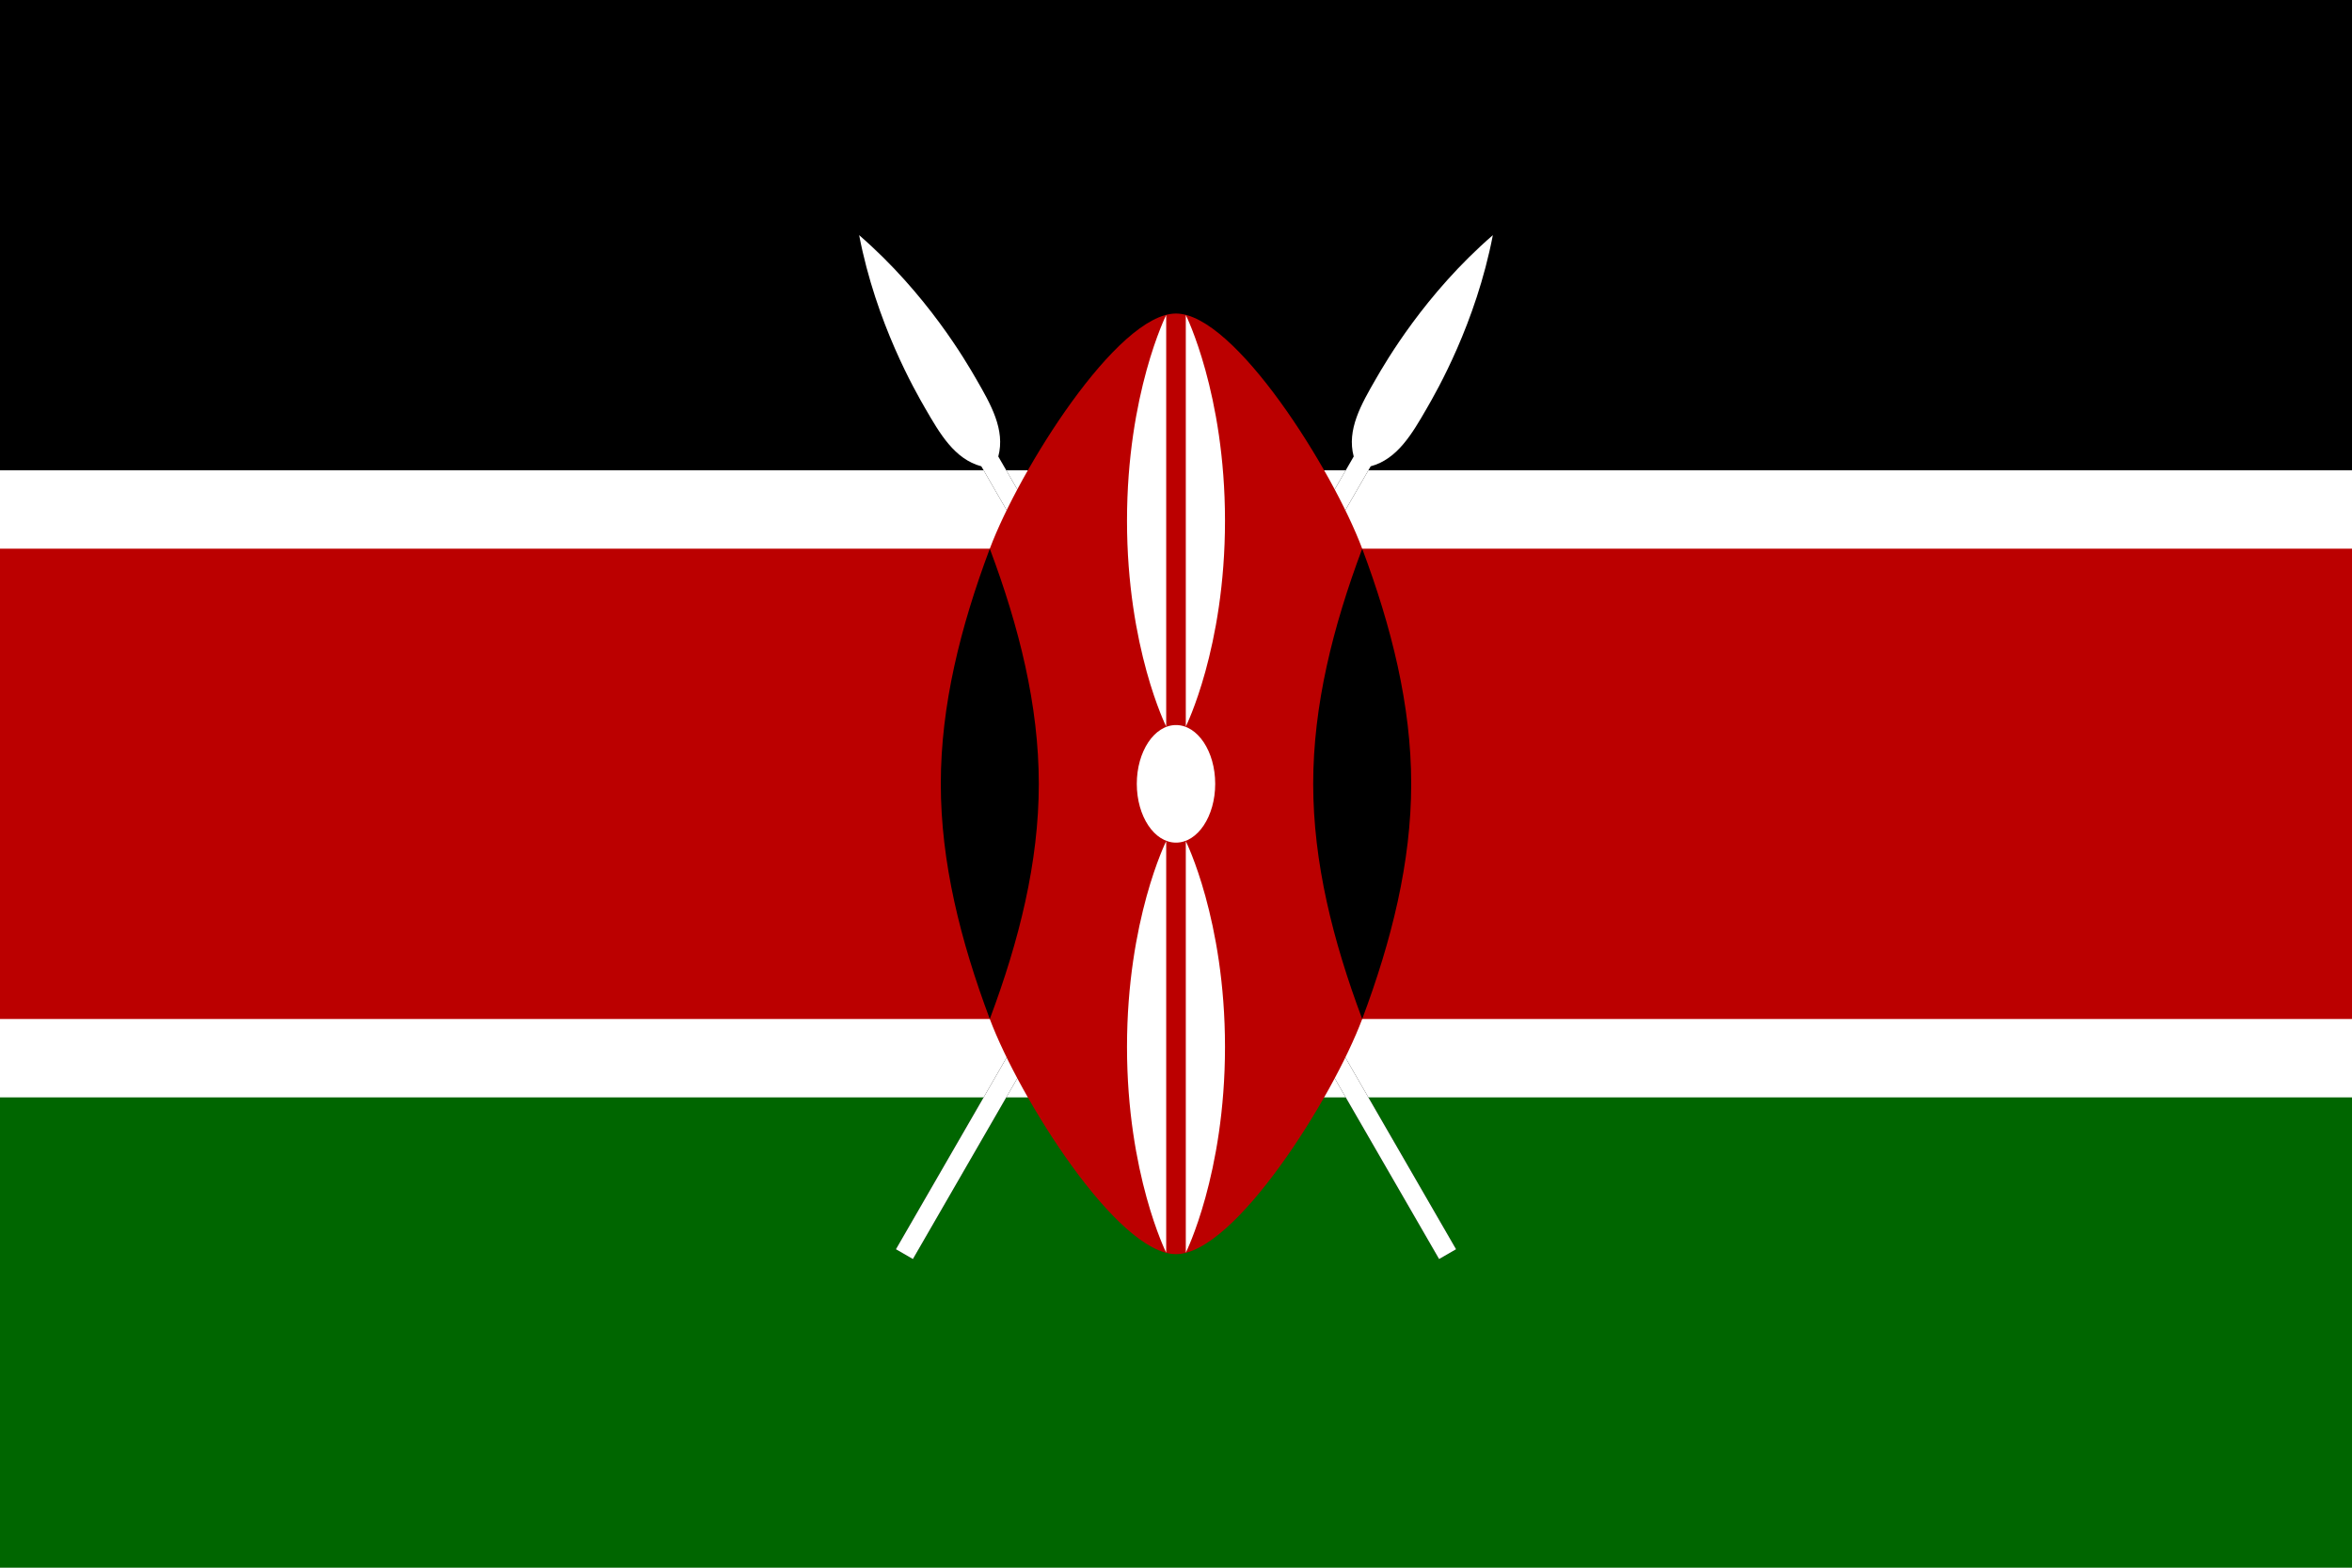
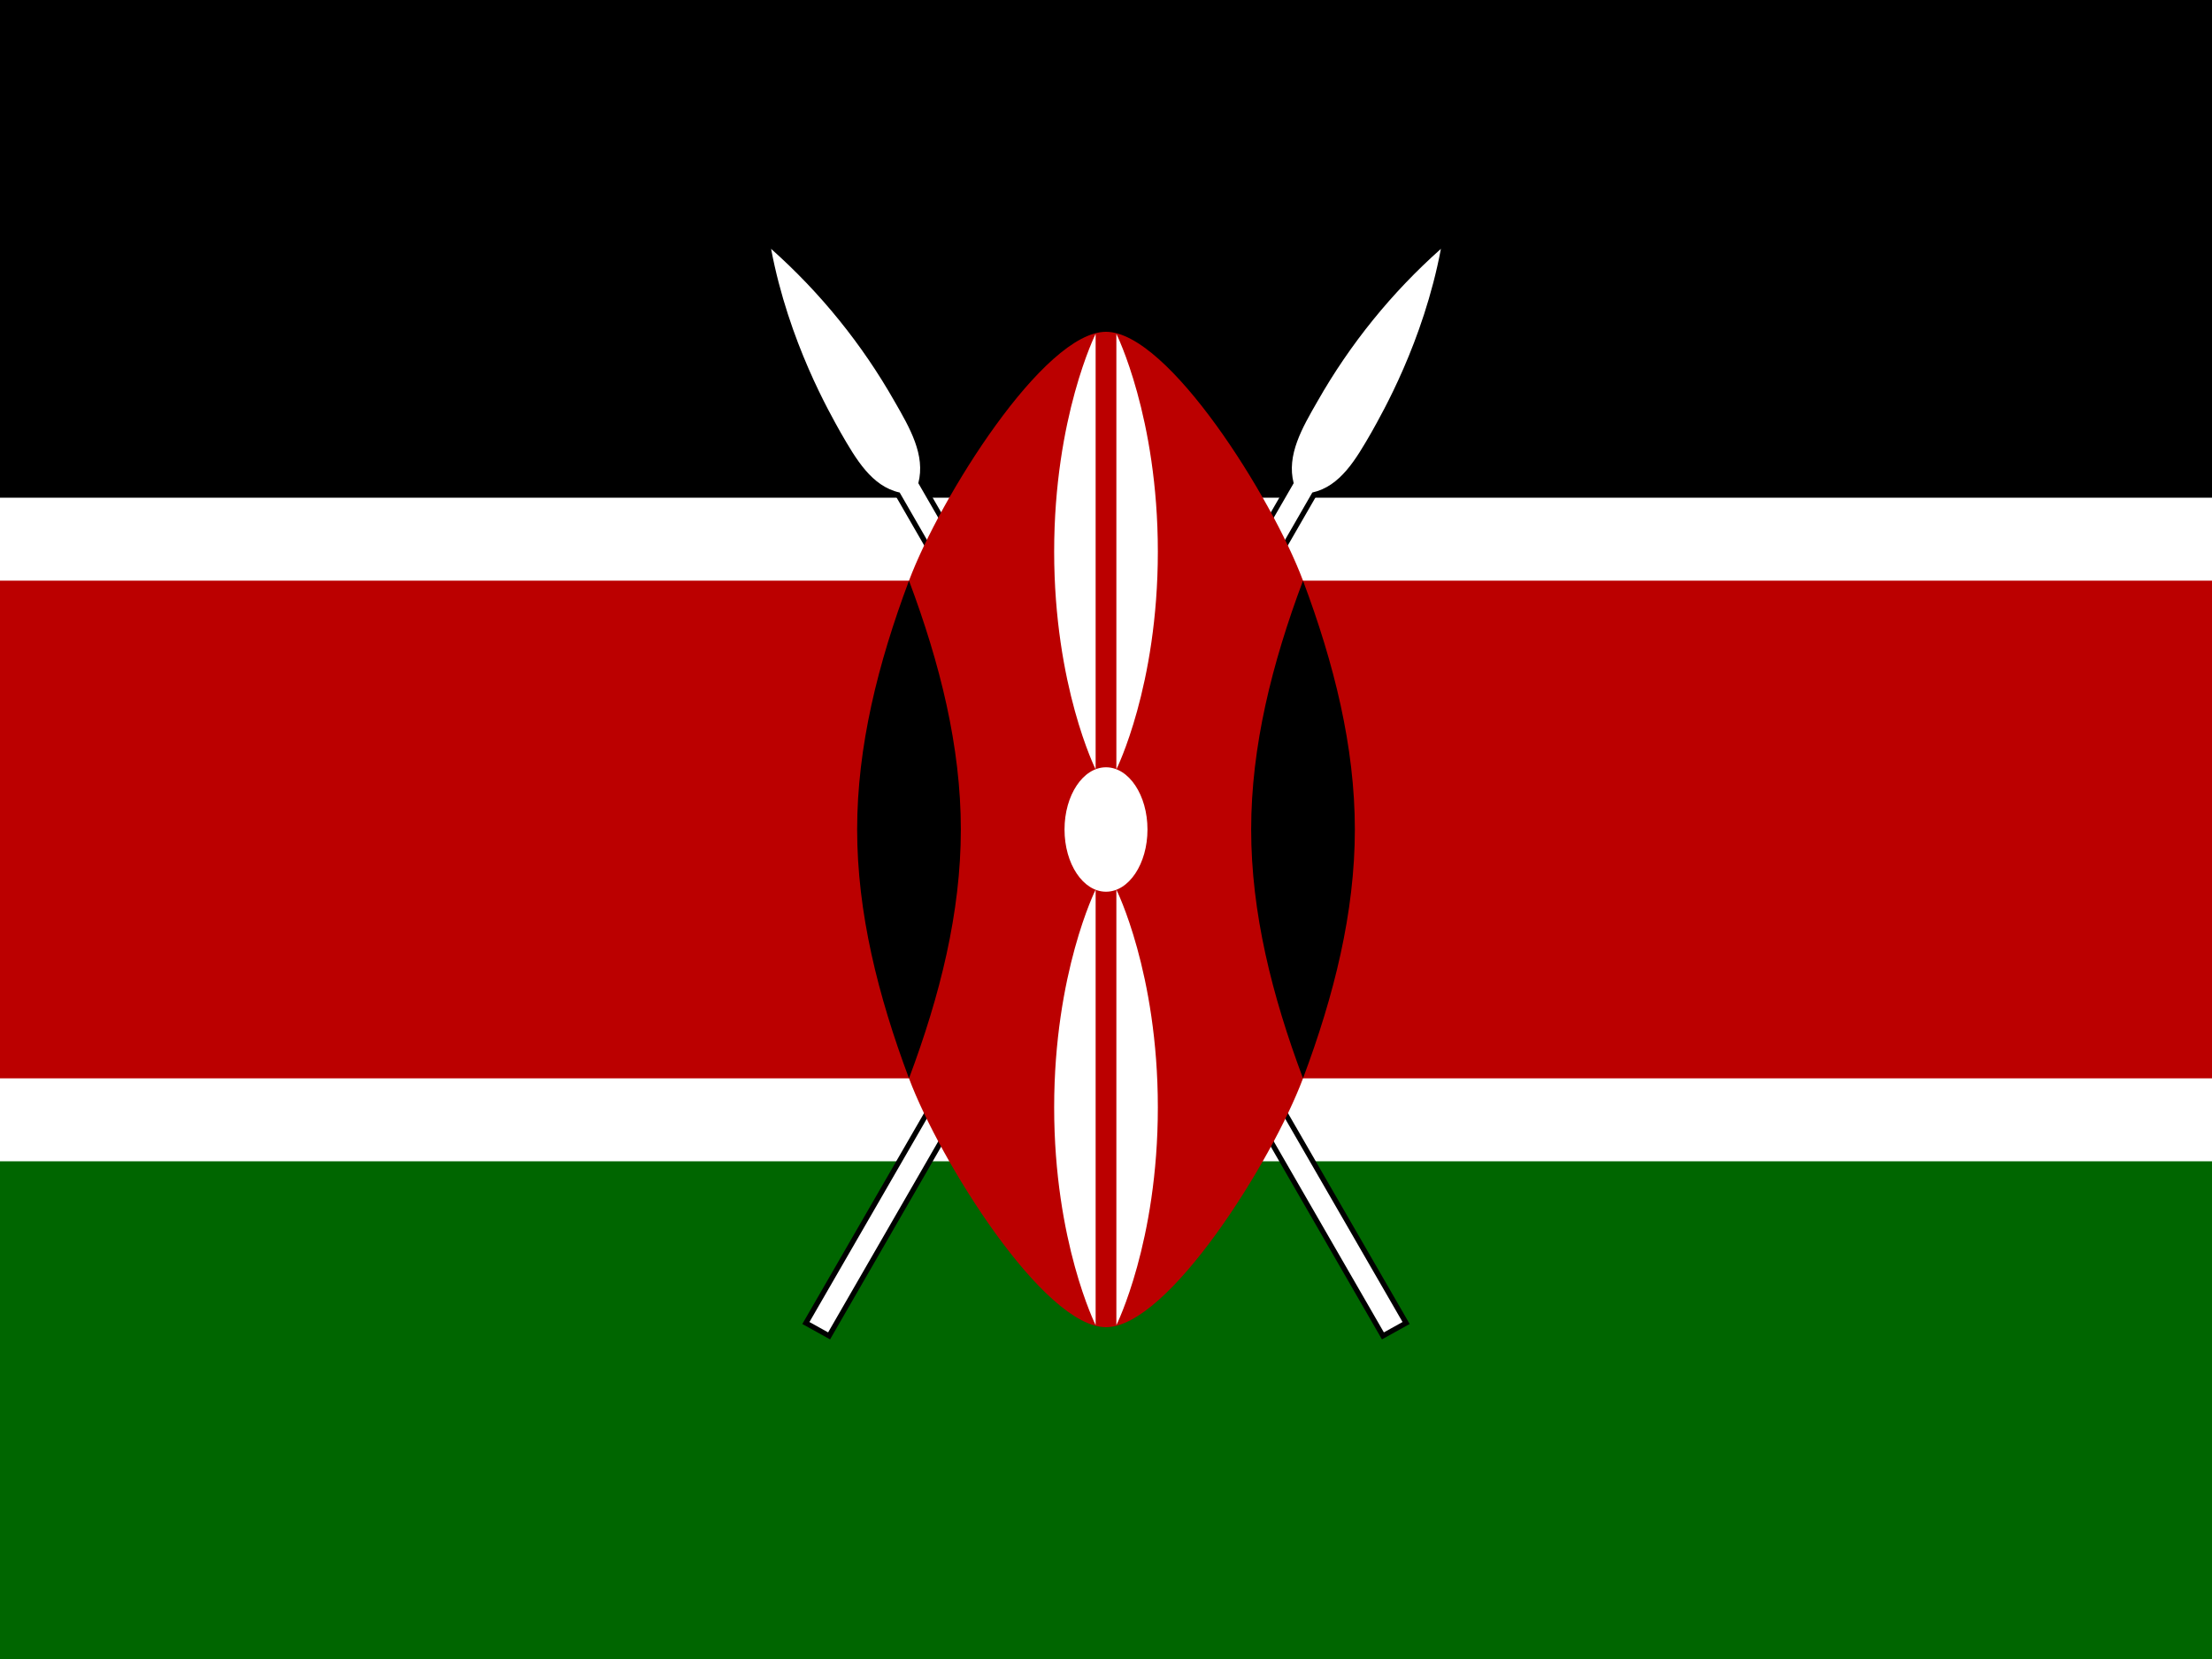
- <svg xmlns="http://www.w3.org/2000/svg" xmlns:xlink="http://www.w3.org/1999/xlink" width="900" height="600">
+ <svg xmlns="http://www.w3.org/2000/svg" xmlns:xlink="http://www.w3.org/1999/xlink" id="flag-icons-ke" viewBox="0 0 640 480">
  <defs>
-     <path id="a" d="M-1 55.426h2V-38c2-2 2-5 2-8 0-2 0-10-3-18.663C-3-56-3-48-3-46c0 3 0 6 2 8z" stroke-miterlimit="10" transform="rotate(30)" />
+     <path id="a" stroke-miterlimit="10" d="m-28.6 47.5 1.8 1 46.7-81c2.7-.6 4.2-3.2 5.7-5.8 1-1.8 5-8.7 6.7-17.7a58 58 0 0 0-11.9 14.7c-1.5 2.6-3 5.2-2.3 7.9z" />
  </defs>
-   <path fill="#fff" d="M0 0h900v600H0z" />
-   <path d="M0 0h900v180H0z" />
-   <path fill="#b00" d="M0 210h900v180H0z" />
-   <path fill="#060" d="M0 420h900v180H0z" />
-   <g transform="matrix(3.75 0 0 3.75 450 300)">
-     <g id="b">
-       <use xlink:href="#a" />
-       <use xlink:href="#a" fill="#fff" />
-     </g>
-     <use xlink:href="#b" transform="scale(-1 1)" />
-     <path d="M-19 24c3 8 13 24 19 24s16-16 19-24v-48C16-32 6-48 0-48s-16 16-19 24z" fill="#b00" />
-     <path id="c" d="M19 24c3-8 5-16 5-24s-2-16-5-24c-3 8-5 16-5 24s2 16 5 24z" fill="#000" />
-     <use xlink:href="#c" transform="scale(-1 1)" />
-     <g fill="#fff">
-       <ellipse rx="4" ry="6" />
-       <path id="d" d="M1 5.85s4 8 4 21-4 21-4 21z" />
-       <use xlink:href="#d" transform="scale(-1)" />
-       <use xlink:href="#d" transform="scale(-1 1)" />
-       <use xlink:href="#d" transform="scale(1 -1)" />
-     </g>
+   <path fill="#fff" d="M0 0h640v480H0z" />
+   <path d="M0 0h640v144H0z" />
+   <path fill="#060" d="M0 336h640v144H0z" />
+   <g id="b" transform="matrix(3 0 0 3 320 240)">
+     <use xlink:href="#a" width="100%" height="100%" stroke="#000" />
+     <use xlink:href="#a" width="100%" height="100%" fill="#fff" />
+   </g>
+   <use xlink:href="#b" width="100%" height="100%" transform="matrix(-1 0 0 1 640 0)" />
+   <path fill="#b00" d="M640.5 168H377c-9-24-39-72-57-72s-48 48-57 72H-.2v144H263c9 24 39 72 57 72s48-48 57-72h263.5V168z" />
+   <path id="c" d="M377 312c9-24 15-48 15-72s-6-48-15-72c-9 24-15 48-15 72s6 48 15 72" />
+   <use xlink:href="#c" width="100%" height="100%" transform="matrix(-1 0 0 1 640 0)" />
+   <g fill="#fff" transform="matrix(3 0 0 3 320 240)">
+     <ellipse rx="4" ry="6" />
+     <path id="d" d="M1 5.8s4 8 4 21-4 21-4 21z" />
+     <use xlink:href="#d" width="100%" height="100%" transform="scale(-1)" />
+     <use xlink:href="#d" width="100%" height="100%" transform="scale(-1 1)" />
+     <use xlink:href="#d" width="100%" height="100%" transform="scale(1 -1)" />
  </g>
</svg>
